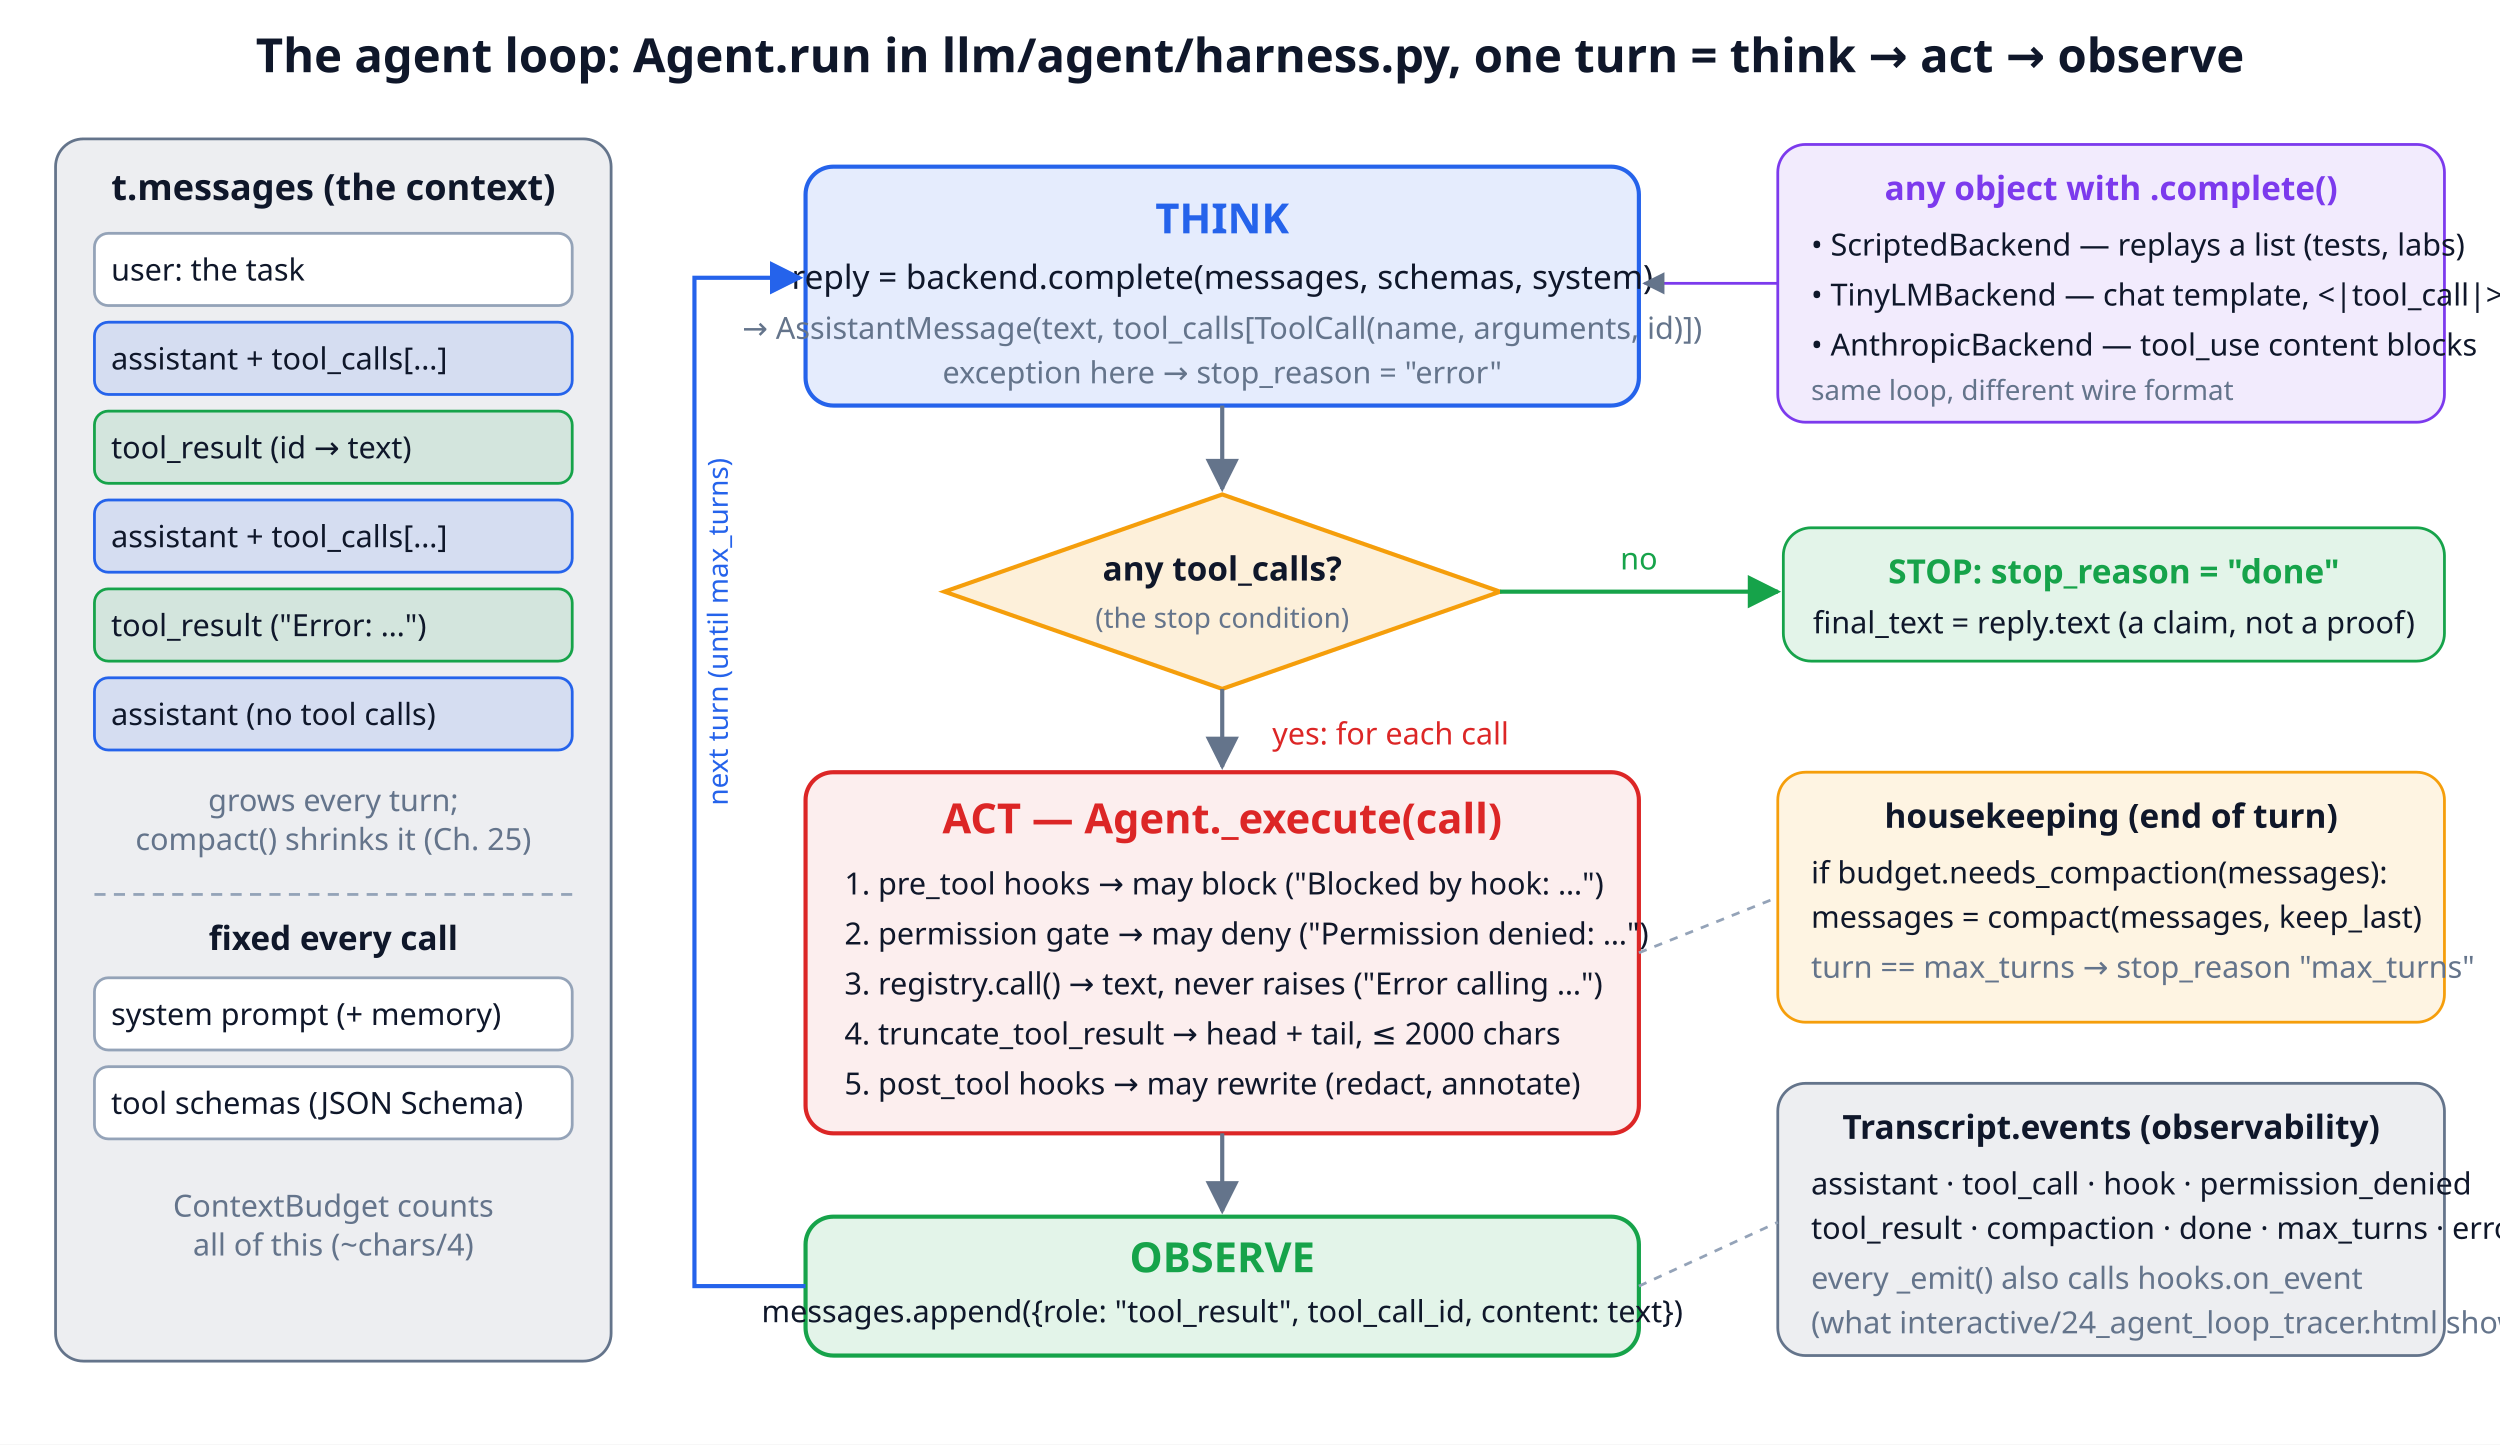
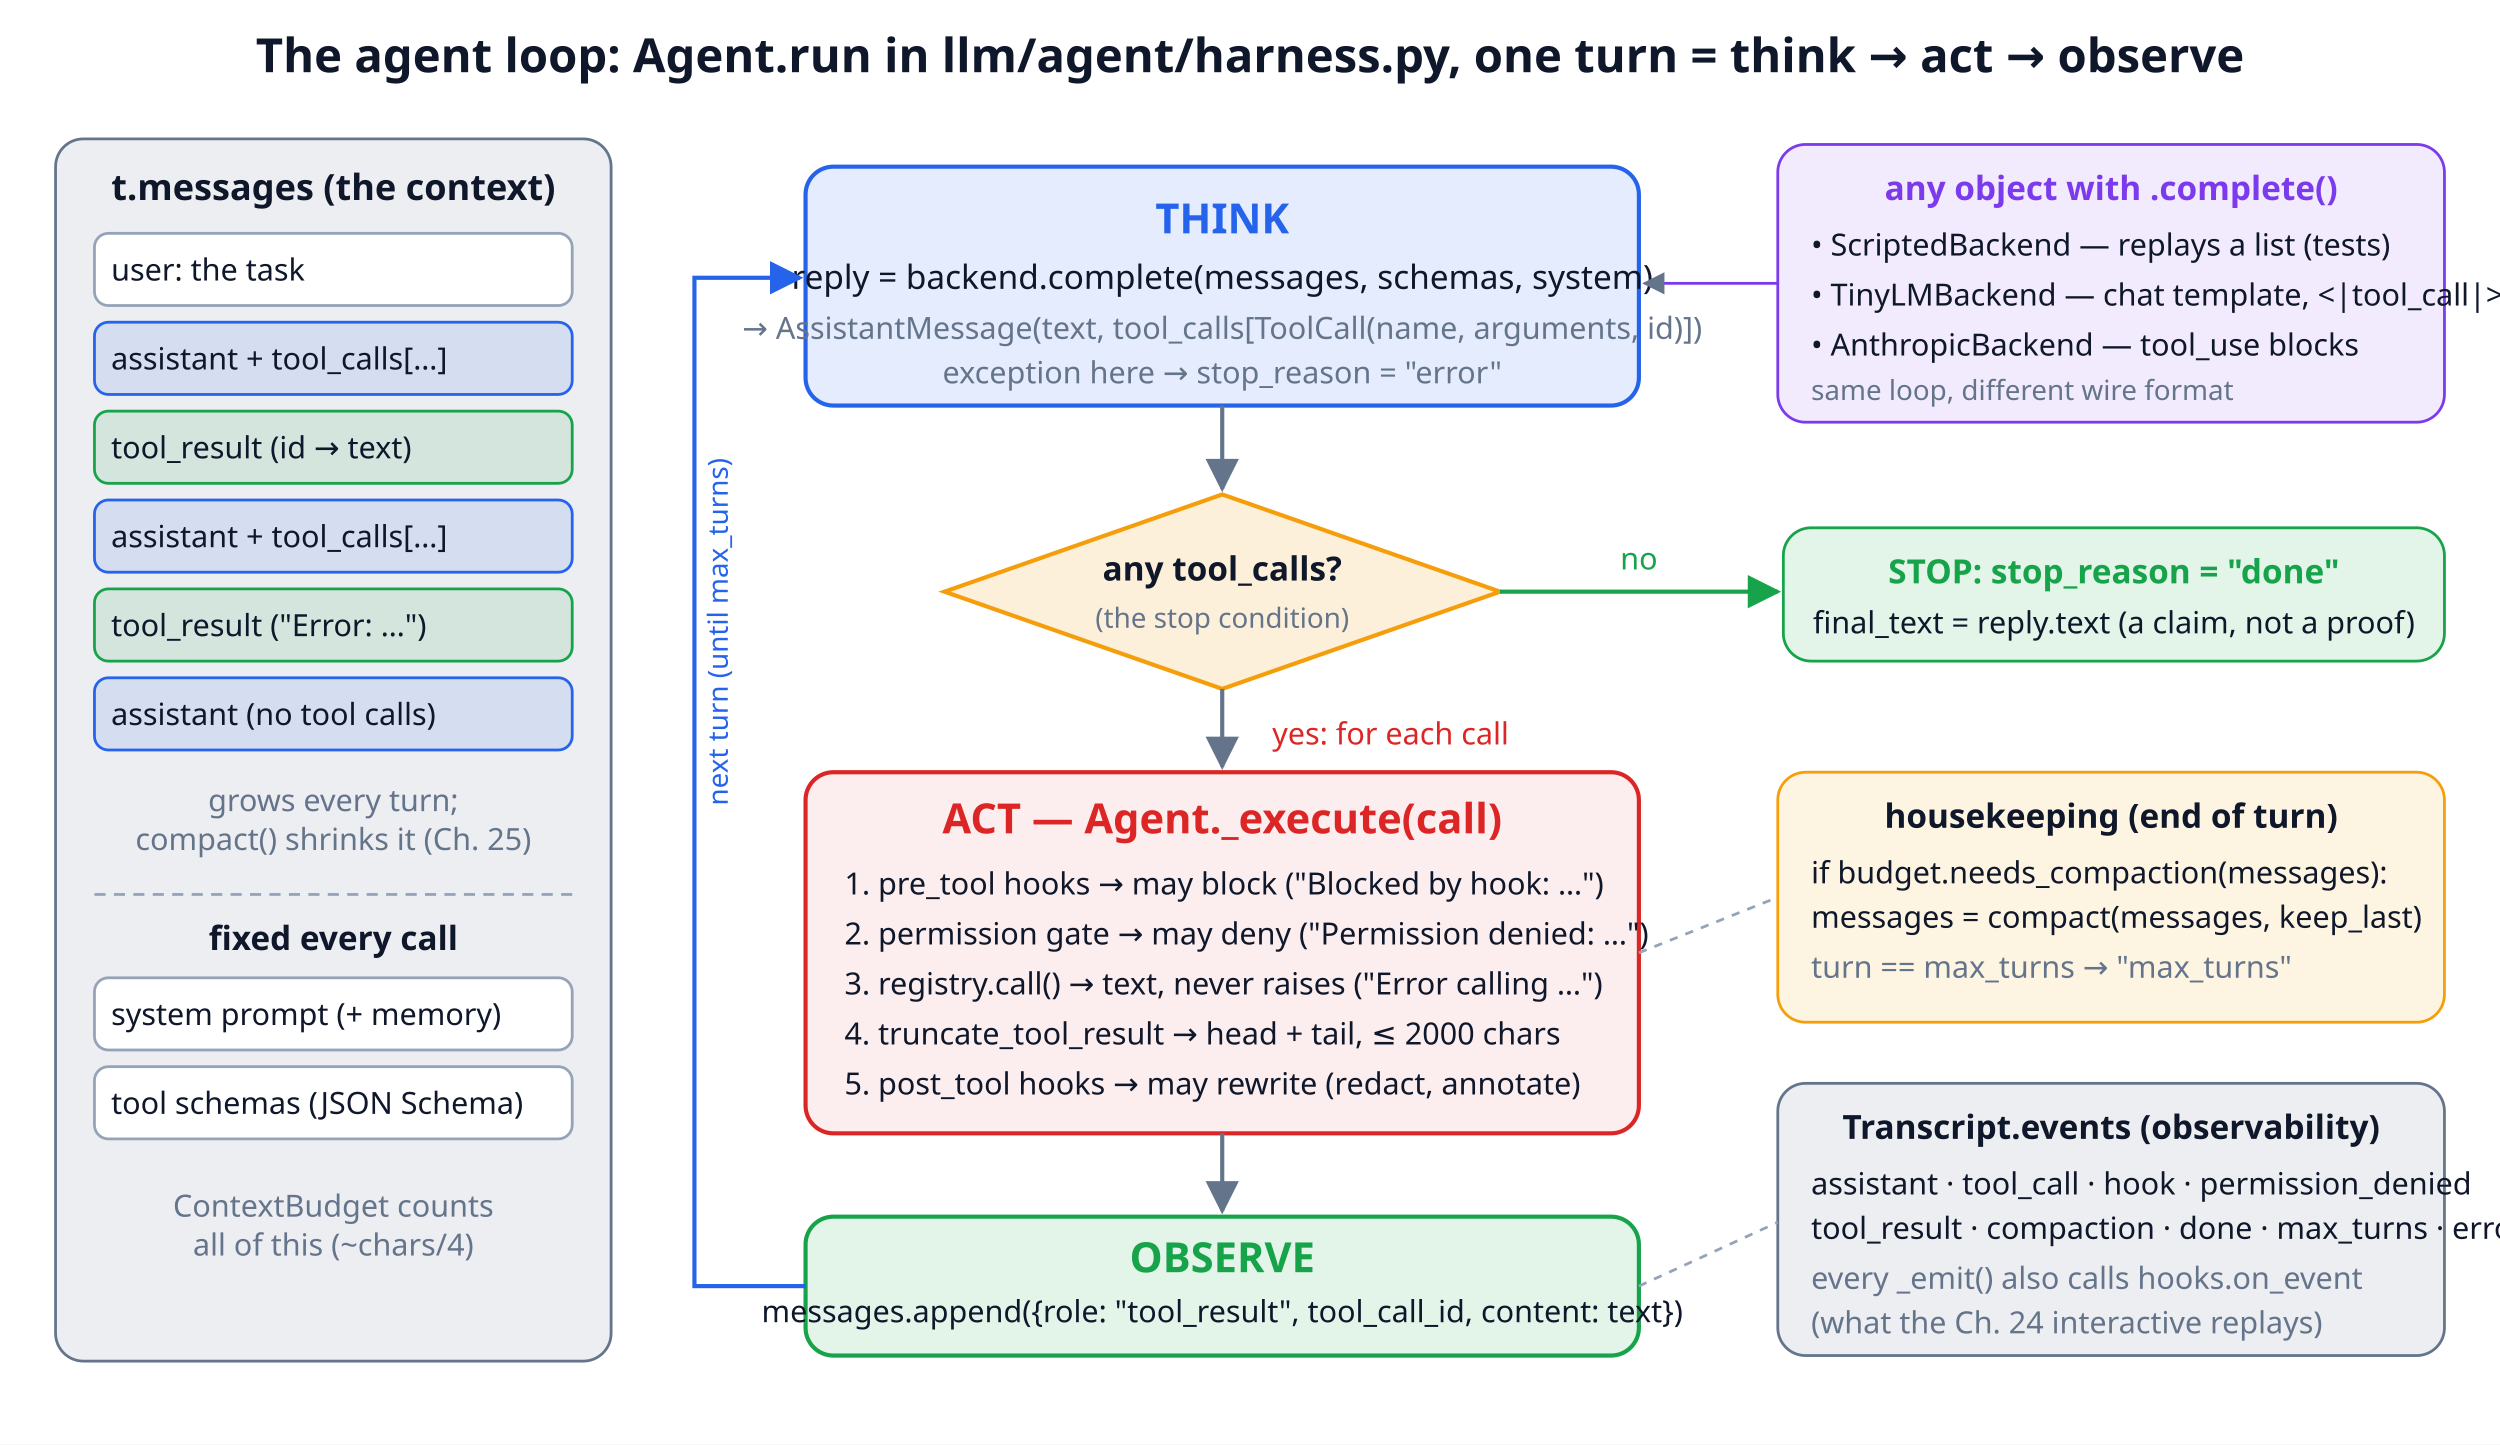
<svg xmlns="http://www.w3.org/2000/svg" width="900" height="520" viewBox="0 0 900 520" font-family="system-ui, sans-serif">
  <rect width="900" height="520" fill="#ffffff" />
  <defs>
    <marker id="arr" viewBox="0 0 10 10" refX="9" refY="5" markerWidth="8" markerHeight="8" orient="auto">
      <path d="M0 0L10 5L0 10z" fill="#64748b" />
    </marker>
    <marker id="arrb" viewBox="0 0 10 10" refX="9" refY="5" markerWidth="8" markerHeight="8" orient="auto">
      <path d="M0 0L10 5L0 10z" fill="#2563eb" />
    </marker>
    <marker id="arrg" viewBox="0 0 10 10" refX="9" refY="5" markerWidth="8" markerHeight="8" orient="auto">
      <path d="M0 0L10 5L0 10z" fill="#16a34a" />
    </marker>
  </defs>
  <text x="450" y="26" text-anchor="middle" font-size="17" font-weight="600" fill="#0f172a">The agent loop: Agent.run in llm/agent/harness.py, one turn = think → act → observe</text>
  <rect x="20" y="50" width="200" height="440" rx="10" fill="#64748b" fill-opacity="0.12" stroke="#64748b" />
  <text x="120" y="72" text-anchor="middle" font-size="13" font-weight="600" fill="#0f172a">t.messages (the context)</text>
  <rect x="34" y="84" width="172" height="26" rx="5" fill="#ffffff" stroke="#94a3b8" />
  <text x="40" y="101" font-size="11" fill="#0f172a">user: the task</text>
  <rect x="34" y="116" width="172" height="26" rx="5" fill="#2563eb" fill-opacity="0.12" stroke="#2563eb" />
  <text x="40" y="133" font-size="11" fill="#0f172a">assistant + tool_calls[…]</text>
  <rect x="34" y="148" width="172" height="26" rx="5" fill="#16a34a" fill-opacity="0.12" stroke="#16a34a" />
  <text x="40" y="165" font-size="11" fill="#0f172a">tool_result (id → text)</text>
  <rect x="34" y="180" width="172" height="26" rx="5" fill="#2563eb" fill-opacity="0.12" stroke="#2563eb" />
  <text x="40" y="197" font-size="11" fill="#0f172a">assistant + tool_calls[…]</text>
  <rect x="34" y="212" width="172" height="26" rx="5" fill="#16a34a" fill-opacity="0.12" stroke="#16a34a" />
  <text x="40" y="229" font-size="11" fill="#0f172a">tool_result ("Error: …")</text>
  <rect x="34" y="244" width="172" height="26" rx="5" fill="#2563eb" fill-opacity="0.12" stroke="#2563eb" />
  <text x="40" y="261" font-size="11" fill="#0f172a">assistant (no tool calls)</text>
  <text x="120" y="292" text-anchor="middle" font-size="11" fill="#64748b">grows every turn;</text>
  <text x="120" y="306" text-anchor="middle" font-size="11" fill="#64748b">compact() shrinks it (Ch. 25)</text>
  <line x1="34" y1="322" x2="206" y2="322" stroke="#94a3b8" stroke-dasharray="4 3" />
  <text x="120" y="342" text-anchor="middle" font-size="12" font-weight="600" fill="#0f172a">fixed every call</text>
  <rect x="34" y="352" width="172" height="26" rx="5" fill="#ffffff" stroke="#94a3b8" />
  <text x="40" y="369" font-size="11" fill="#0f172a">system prompt (+ memory)</text>
  <rect x="34" y="384" width="172" height="26" rx="5" fill="#ffffff" stroke="#94a3b8" />
  <text x="40" y="401" font-size="11" fill="#0f172a">tool schemas (JSON Schema)</text>
  <text x="120" y="438" text-anchor="middle" font-size="11" fill="#64748b">ContextBudget counts</text>
  <text x="120" y="452" text-anchor="middle" font-size="11" fill="#64748b">all of this (~chars/4)</text>
  <rect x="290" y="60" width="300" height="86" rx="10" fill="#2563eb" fill-opacity="0.12" stroke="#2563eb" stroke-width="1.5" />
  <text x="440" y="84" text-anchor="middle" font-size="15" font-weight="700" fill="#2563eb">THINK</text>
  <text x="440" y="104" text-anchor="middle" font-size="12" fill="#0f172a">reply = backend.complete(messages, schemas, system)</text>
  <text x="440" y="122" text-anchor="middle" font-size="11" fill="#64748b">→ AssistantMessage(text, tool_calls[ToolCall(name, arguments, id)])</text>
  <text x="440" y="138" text-anchor="middle" font-size="11" fill="#64748b">exception here → stop_reason = "error"</text>
  <rect x="640" y="52" width="240" height="100" rx="10" fill="#7c3aed" fill-opacity="0.10" stroke="#7c3aed" />
  <text x="760" y="72" text-anchor="middle" font-size="12" font-weight="600" fill="#7c3aed">any object with .complete()</text>
-   <text x="652" y="92" font-size="11" fill="#0f172a">• ScriptedBackend — replays a list (tests, labs)</text>
+   <text x="652" y="92" font-size="11" fill="#0f172a">• ScriptedBackend — replays a list (tests)</text>
  <text x="652" y="110" font-size="11" fill="#0f172a">• TinyLMBackend — chat template, &lt;|tool_call|&gt;</text>
-   <text x="652" y="128" font-size="11" fill="#0f172a">• AnthropicBackend — tool_use content blocks</text>
+   <text x="652" y="128" font-size="11" fill="#0f172a">• AnthropicBackend — tool_use blocks</text>
  <text x="652" y="144" font-size="10" fill="#64748b">same loop, different wire format</text>
  <line x1="640" y1="102" x2="592" y2="102" stroke="#7c3aed" marker-end="url(#arr)" />
  <path d="M440 146 L440 176" stroke="#64748b" stroke-width="1.5" marker-end="url(#arr)" />
  <polygon points="440,178 540,213 440,248 340,213" fill="#f59e0b" fill-opacity="0.15" stroke="#f59e0b" stroke-width="1.5" />
  <text x="440" y="209" text-anchor="middle" font-size="12" font-weight="600" fill="#0f172a">any tool_calls?</text>
  <text x="440" y="226" text-anchor="middle" font-size="10" fill="#64748b">(the stop condition)</text>
  <path d="M540 213 L640 213" stroke="#16a34a" stroke-width="1.5" marker-end="url(#arrg)" />
  <text x="590" y="205" text-anchor="middle" font-size="11" fill="#16a34a">no</text>
  <rect x="642" y="190" width="238" height="48" rx="10" fill="#16a34a" fill-opacity="0.12" stroke="#16a34a" />
  <text x="761" y="210" text-anchor="middle" font-size="12" font-weight="600" fill="#16a34a">STOP: stop_reason = "done"</text>
  <text x="761" y="228" text-anchor="middle" font-size="11" fill="#0f172a">final_text = reply.text (a claim, not a proof)</text>
  <path d="M440 248 L440 276" stroke="#64748b" stroke-width="1.5" marker-end="url(#arr)" />
  <text x="458" y="268" font-size="11" fill="#dc2626">yes: for each call</text>
  <rect x="290" y="278" width="300" height="130" rx="10" fill="#dc2626" fill-opacity="0.08" stroke="#dc2626" stroke-width="1.5" />
  <text x="440" y="300" text-anchor="middle" font-size="15" font-weight="700" fill="#dc2626">ACT  —  Agent._execute(call)</text>
  <text x="304" y="322" font-size="11" fill="#0f172a">1. pre_tool hooks      → may block ("Blocked by hook: …")</text>
  <text x="304" y="340" font-size="11" fill="#0f172a">2. permission gate     → may deny ("Permission denied: …")</text>
  <text x="304" y="358" font-size="11" fill="#0f172a">3. registry.call()     → text, never raises ("Error calling …")</text>
  <text x="304" y="376" font-size="11" fill="#0f172a">4. truncate_tool_result → head + tail, ≤ 2000 chars</text>
  <text x="304" y="394" font-size="11" fill="#0f172a">5. post_tool hooks     → may rewrite (redact, annotate)</text>
  <path d="M440 408 L440 436" stroke="#64748b" stroke-width="1.5" marker-end="url(#arr)" />
  <rect x="290" y="438" width="300" height="50" rx="10" fill="#16a34a" fill-opacity="0.12" stroke="#16a34a" stroke-width="1.5" />
  <text x="440" y="458" text-anchor="middle" font-size="15" font-weight="700" fill="#16a34a">OBSERVE</text>
  <text x="440" y="476" text-anchor="middle" font-size="11" fill="#0f172a">messages.append({role: "tool_result", tool_call_id, content: text})</text>
  <path d="M290 463 L250 463 L250 100 L288 100" fill="none" stroke="#2563eb" stroke-width="1.5" marker-end="url(#arrb)" />
  <text x="262" y="290" font-size="10" fill="#2563eb" transform="rotate(-90 262 290)">next turn (until max_turns)</text>
  <rect x="640" y="278" width="240" height="90" rx="10" fill="#f59e0b" fill-opacity="0.12" stroke="#f59e0b" />
  <text x="760" y="298" text-anchor="middle" font-size="12" font-weight="600" fill="#0f172a">housekeeping (end of turn)</text>
  <text x="652" y="318" font-size="11" fill="#0f172a">if budget.needs_compaction(messages):</text>
  <text x="652" y="334" font-size="11" fill="#0f172a">    messages = compact(messages, keep_last)</text>
-   <text x="652" y="352" font-size="11" fill="#64748b">turn == max_turns → stop_reason "max_turns"</text>
+   <text x="652" y="352" font-size="11" fill="#64748b">turn == max_turns → "max_turns"</text>
  <rect x="640" y="390" width="240" height="98" rx="10" fill="#64748b" fill-opacity="0.12" stroke="#64748b" />
  <text x="760" y="410" text-anchor="middle" font-size="12" font-weight="600" fill="#0f172a">Transcript.events (observability)</text>
  <text x="652" y="430" font-size="11" fill="#0f172a">assistant · tool_call · hook · permission_denied</text>
  <text x="652" y="446" font-size="11" fill="#0f172a">tool_result · compaction · done · max_turns · error</text>
  <text x="652" y="464" font-size="11" fill="#64748b">every _emit() also calls hooks.on_event</text>
-   <text x="652" y="480" font-size="11" fill="#64748b">(what interactive/24_agent_loop_tracer.html shows)</text>
+   <text x="652" y="480" font-size="11" fill="#64748b">(what the Ch. 24 interactive replays)</text>
  <line x1="590" y1="343" x2="640" y2="323" stroke="#94a3b8" stroke-dasharray="3 3" />
  <line x1="590" y1="463" x2="640" y2="440" stroke="#94a3b8" stroke-dasharray="3 3" />
</svg>
